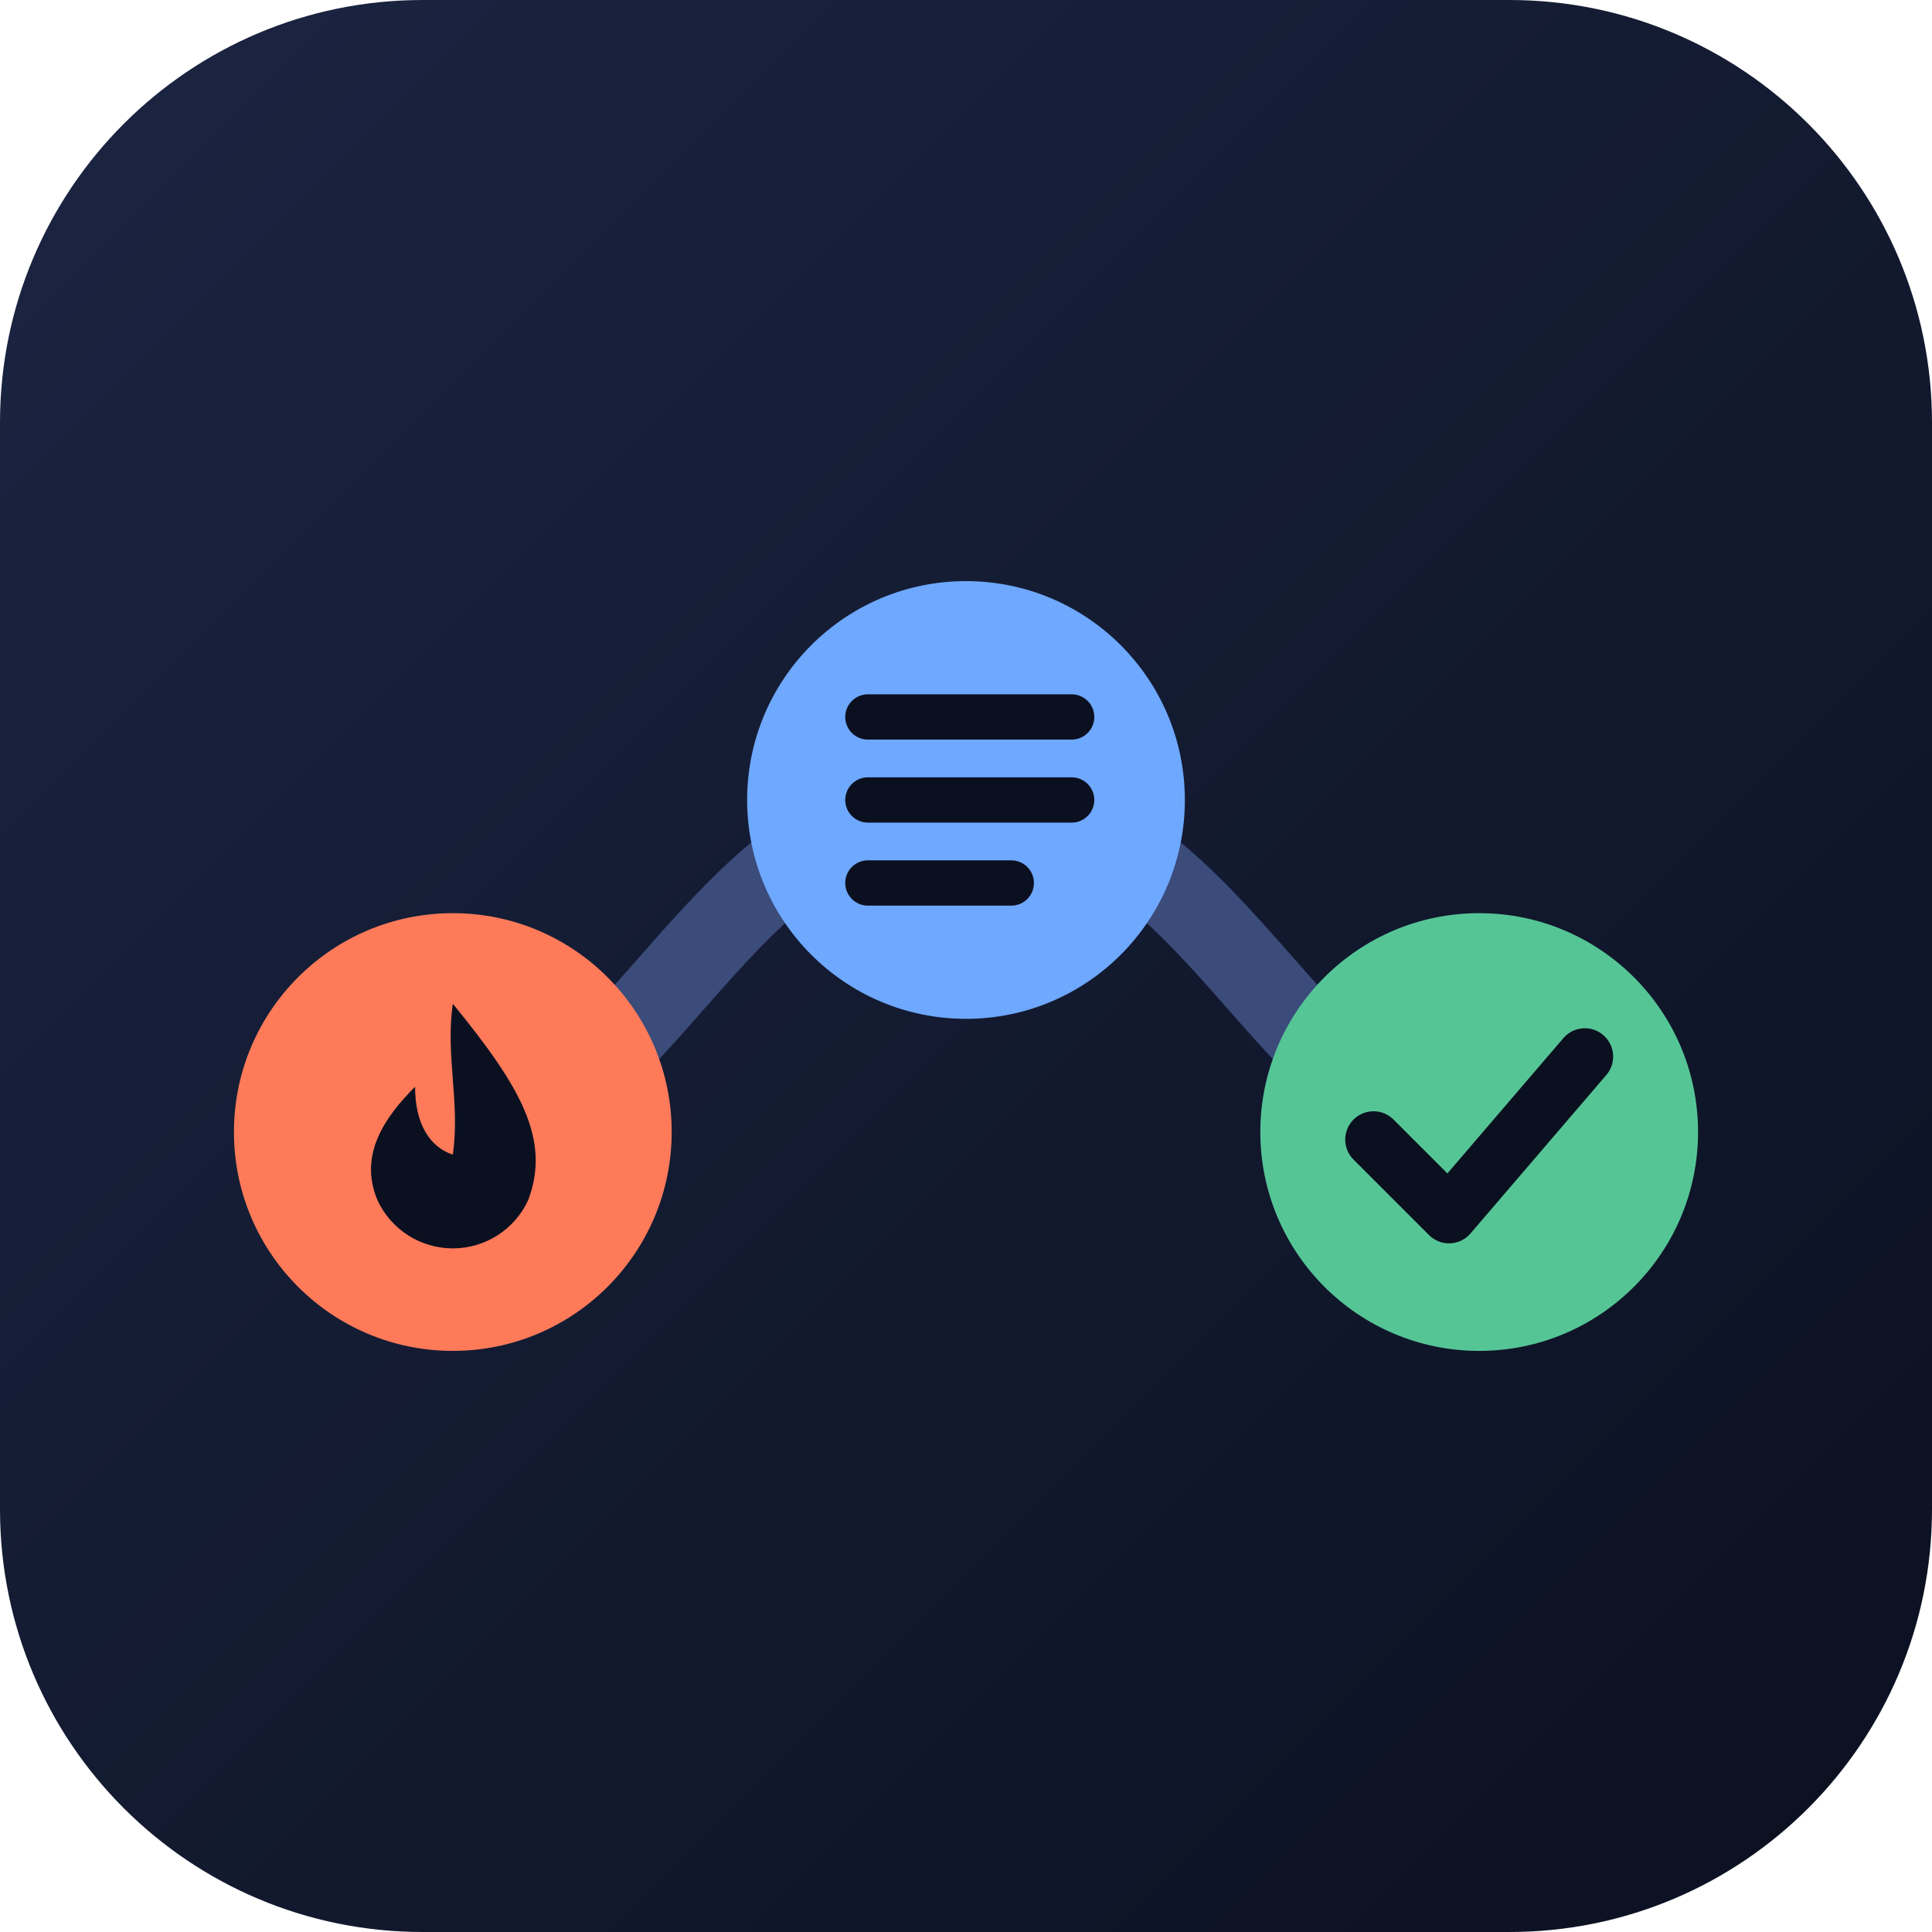
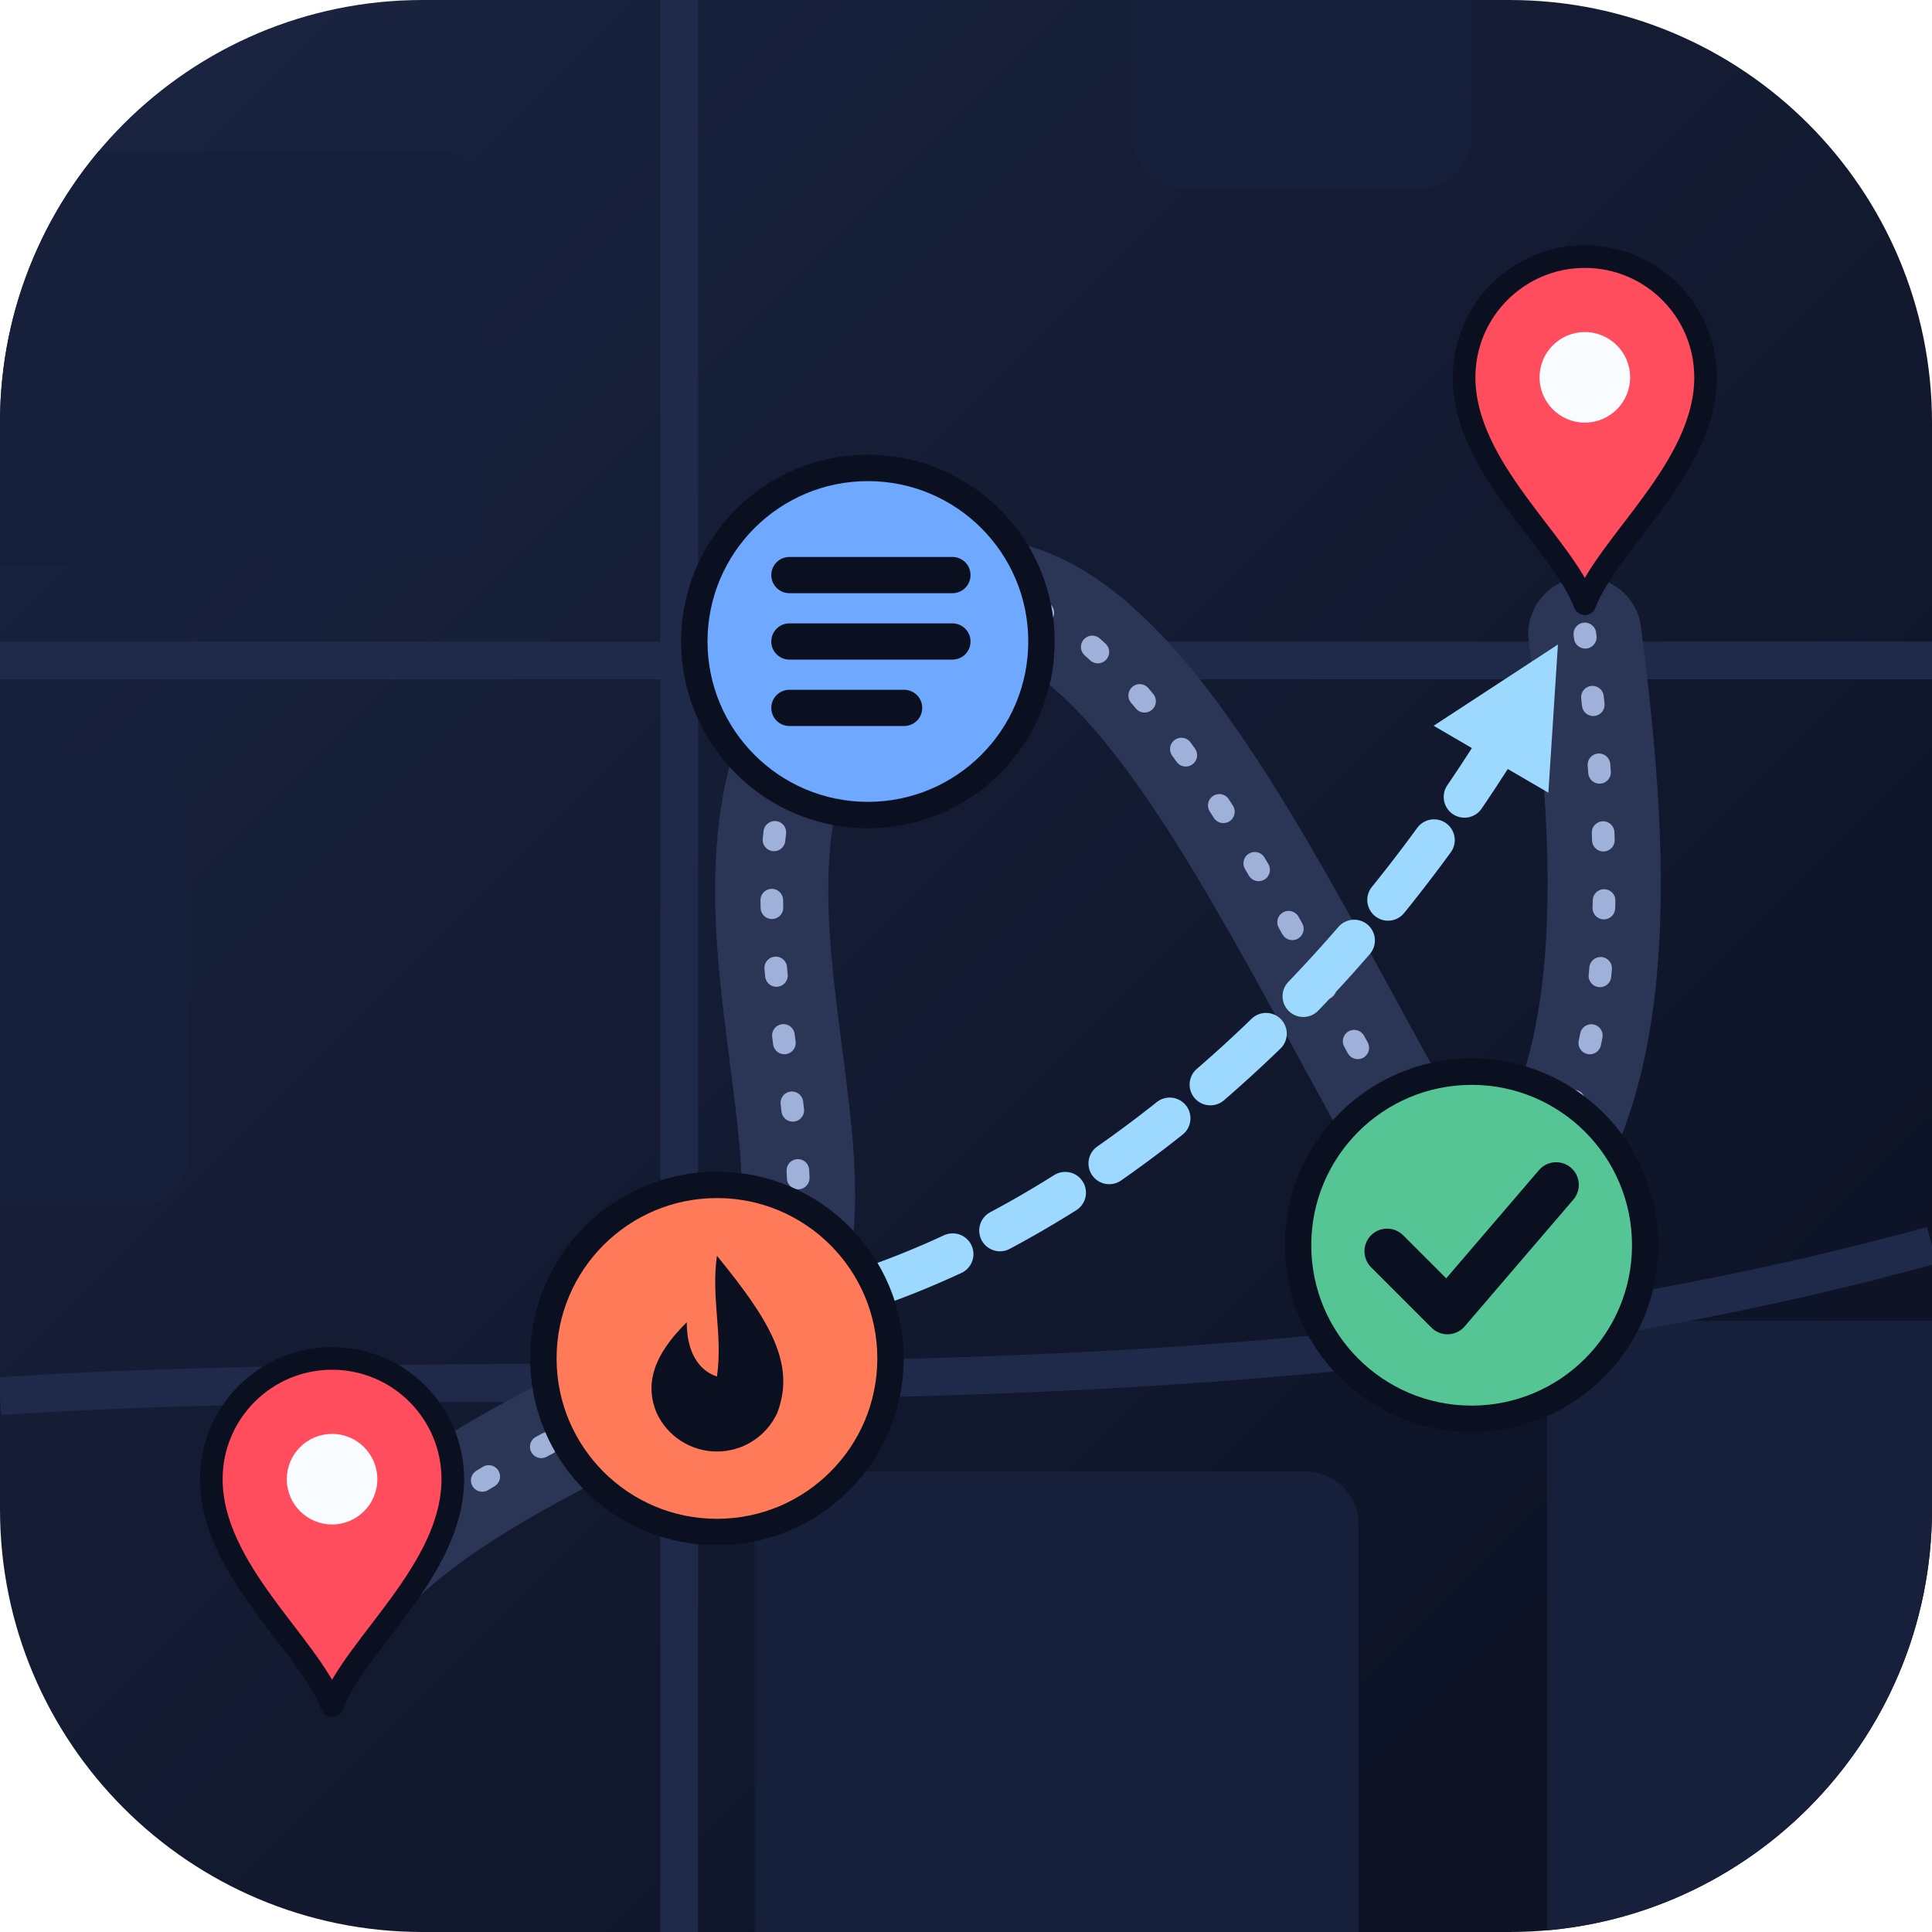
- <svg xmlns="http://www.w3.org/2000/svg" viewBox="0 0 512 512" role="img" aria-label="grill-plan-ship icon: three connected steps, grill, plan and ship, the last one checked">
+ <svg xmlns="http://www.w3.org/2000/svg" viewBox="0 0 512 512" role="img" aria-label="grill-plan-ship icon: a GPS map with a start pin and an end pin, a route through three checkpoints (grill, plan, ship) and a shorter dashed route from grill straight to the end, for /gps auto">
  <defs>
    <linearGradient id="bg" x1="0" y1="0" x2="1" y2="1">
      <stop offset="0" stop-color="#1b2542" />
      <stop offset="1" stop-color="#0b1020" />
    </linearGradient>
+     <clipPath id="tile">
+       <rect width="512" height="512" rx="112" />
+     </clipPath>
+     <marker id="head" viewBox="0 0 10 10" refX="5" refY="5" markerWidth="3.2" markerHeight="3.2" orient="auto-start-reverse">
+       <path d="M0 0 L10 5 L0 10 z" fill="#9dd8ff" />
+     </marker>
  </defs>
  <rect width="512" height="512" rx="112" fill="url(#bg)" />
-   <path d="M120 300 C 170 300, 190 212, 256 212 S 342 300, 392 300" fill="none" stroke="#3b4b7a" stroke-width="22" stroke-linecap="round" />
-   <circle cx="120" cy="300" r="58" fill="#ff7a59" />
-   <path d="M120 266 c 18 22 26 36 20 52 a 22 22 0 0 1 -40 0 c -5 -12 2 -22 10 -30 c 0 10 4 16 10 18 c 2 -14 -2 -26 0 -40 z" fill="#0b1020" />
-   <circle cx="256" cy="212" r="58" fill="#6ea8ff" />
-   <g stroke="#0b1020" stroke-width="12" stroke-linecap="round">
-     <line x1="230" y1="190" x2="284" y2="190" />
-     <line x1="230" y1="212" x2="284" y2="212" />
-     <line x1="230" y1="234" x2="268" y2="234" />
+   <g clip-path="url(#tile)" fill="#16203a">
+     <rect x="-20" y="40" width="150" height="110" rx="14" />
+     <rect x="300" y="-20" width="90" height="70" rx="14" />
+     <rect x="200" y="390" width="160" height="150" rx="14" />
+     <rect x="410" y="350" width="130" height="190" rx="14" />
+     <rect x="-20" y="200" width="70" height="120" rx="14" />
  </g>
-   <circle cx="392" cy="300" r="58" fill="#56c596" />
-   <path d="M364 302 l 20 20 l 36 -42" fill="none" stroke="#0b1020" stroke-width="15" stroke-linecap="round" stroke-linejoin="round" />
+   <g clip-path="url(#tile)" stroke="#1f2a4a" stroke-width="10" fill="none">
+     <path d="M0 175 H512" />
+     <path d="M180 0 V512" />
+     <path d="M0 370 C 150 360, 330 380, 512 330" />
+   </g>
+   <path d="M88 428 C 104 400, 150 380, 190 360 C 246 332, 168 226, 230 170 C 292 116, 340 252, 390 330 C 432 300, 428 230, 420 168" fill="none" stroke="#2b3657" stroke-width="30" stroke-linecap="round" stroke-linejoin="round" />
+   <path d="M88 428 C 104 400, 150 380, 190 360 C 246 332, 168 226, 230 170 C 292 116, 340 252, 390 330 C 432 300, 428 230, 420 168" fill="none" stroke="#9fb0d9" stroke-width="6" stroke-linecap="round" stroke-dasharray="2 16" />
+   <path d="M234 340 C 300 316, 362 258, 404 186" fill="none" stroke="#9dd8ff" stroke-width="11" stroke-linecap="round" stroke-dasharray="20 14" marker-end="url(#head)" />
+   <g stroke="#0b1020" stroke-width="7">
+     <circle cx="190" cy="360" r="46" fill="#ff7a59" />
+     <circle cx="230" cy="170" r="46" fill="#6ea8ff" />
+     <circle cx="390" cy="330" r="46" fill="#56c596" />
+   </g>
+   <path transform="translate(190 360) scale(0.8)" d="M0 -34 c18 22 26 36 20 52 a22 22 0 0 1 -40 0 c-5 -12 2 -22 10 -30 c0 10 4 16 10 18 c2 -14 -2 -26 0 -40 z" fill="#0b1020" />
+   <g transform="translate(230 170) scale(0.8)" stroke="#0b1020" stroke-width="12" stroke-linecap="round">
+     <line x1="-26" y1="-22" x2="28" y2="-22" />
+     <line x1="-26" y1="0" x2="28" y2="0" />
+     <line x1="-26" y1="22" x2="12" y2="22" />
+   </g>
+   <path transform="translate(390 330) scale(0.8)" d="M-28 2 l20 20 l36 -42" fill="none" stroke="#0b1020" stroke-width="15" stroke-linecap="round" stroke-linejoin="round" />
+   <g stroke="#0b1020" stroke-width="6" stroke-linejoin="round">
+     <path d="M88 452 C 82 436, 56 416, 56 392 A 32 32 0 1 1 120 392 C 120 416, 94 436, 88 452 Z" fill="#ff4d5e" />
+     <path d="M420 160 C 414 144, 388 124, 388 100 A 32 32 0 1 1 452 100 C 452 124, 426 144, 420 160 Z" fill="#ff4d5e" />
+   </g>
+   <circle cx="88" cy="392" r="12" fill="#f8fbff" />
+   <circle cx="420" cy="100" r="12" fill="#f8fbff" />
</svg>
